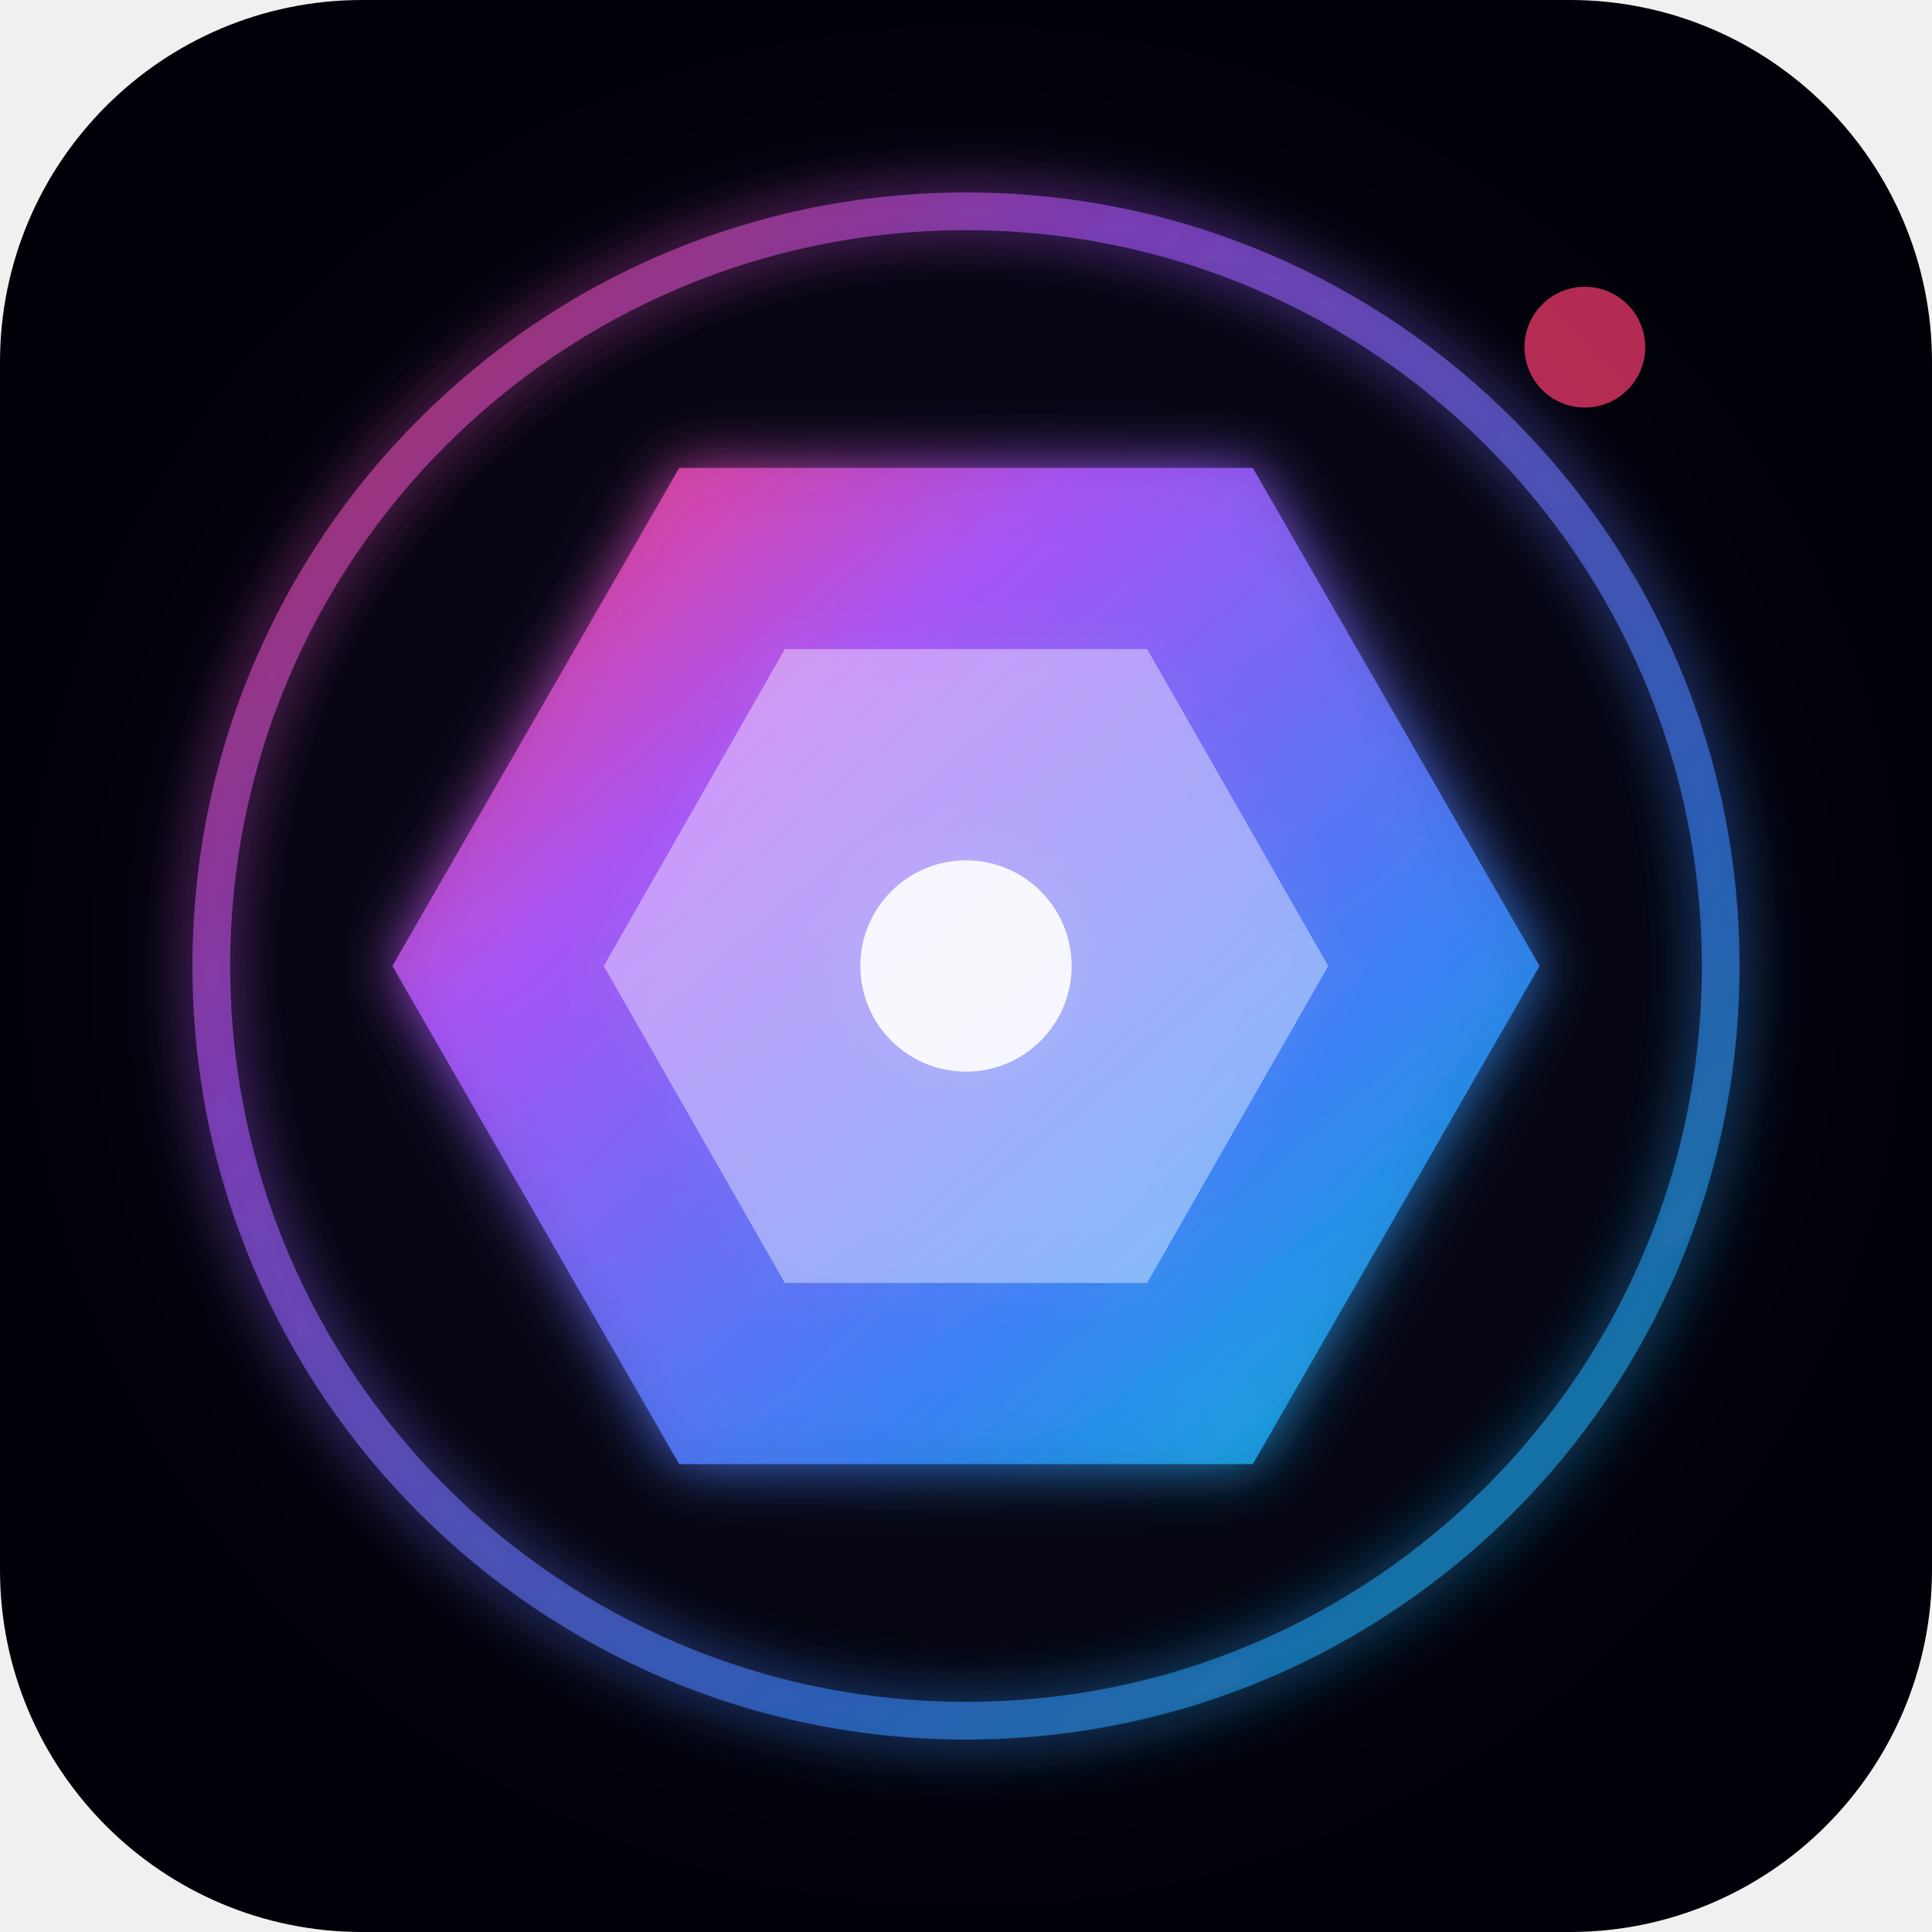
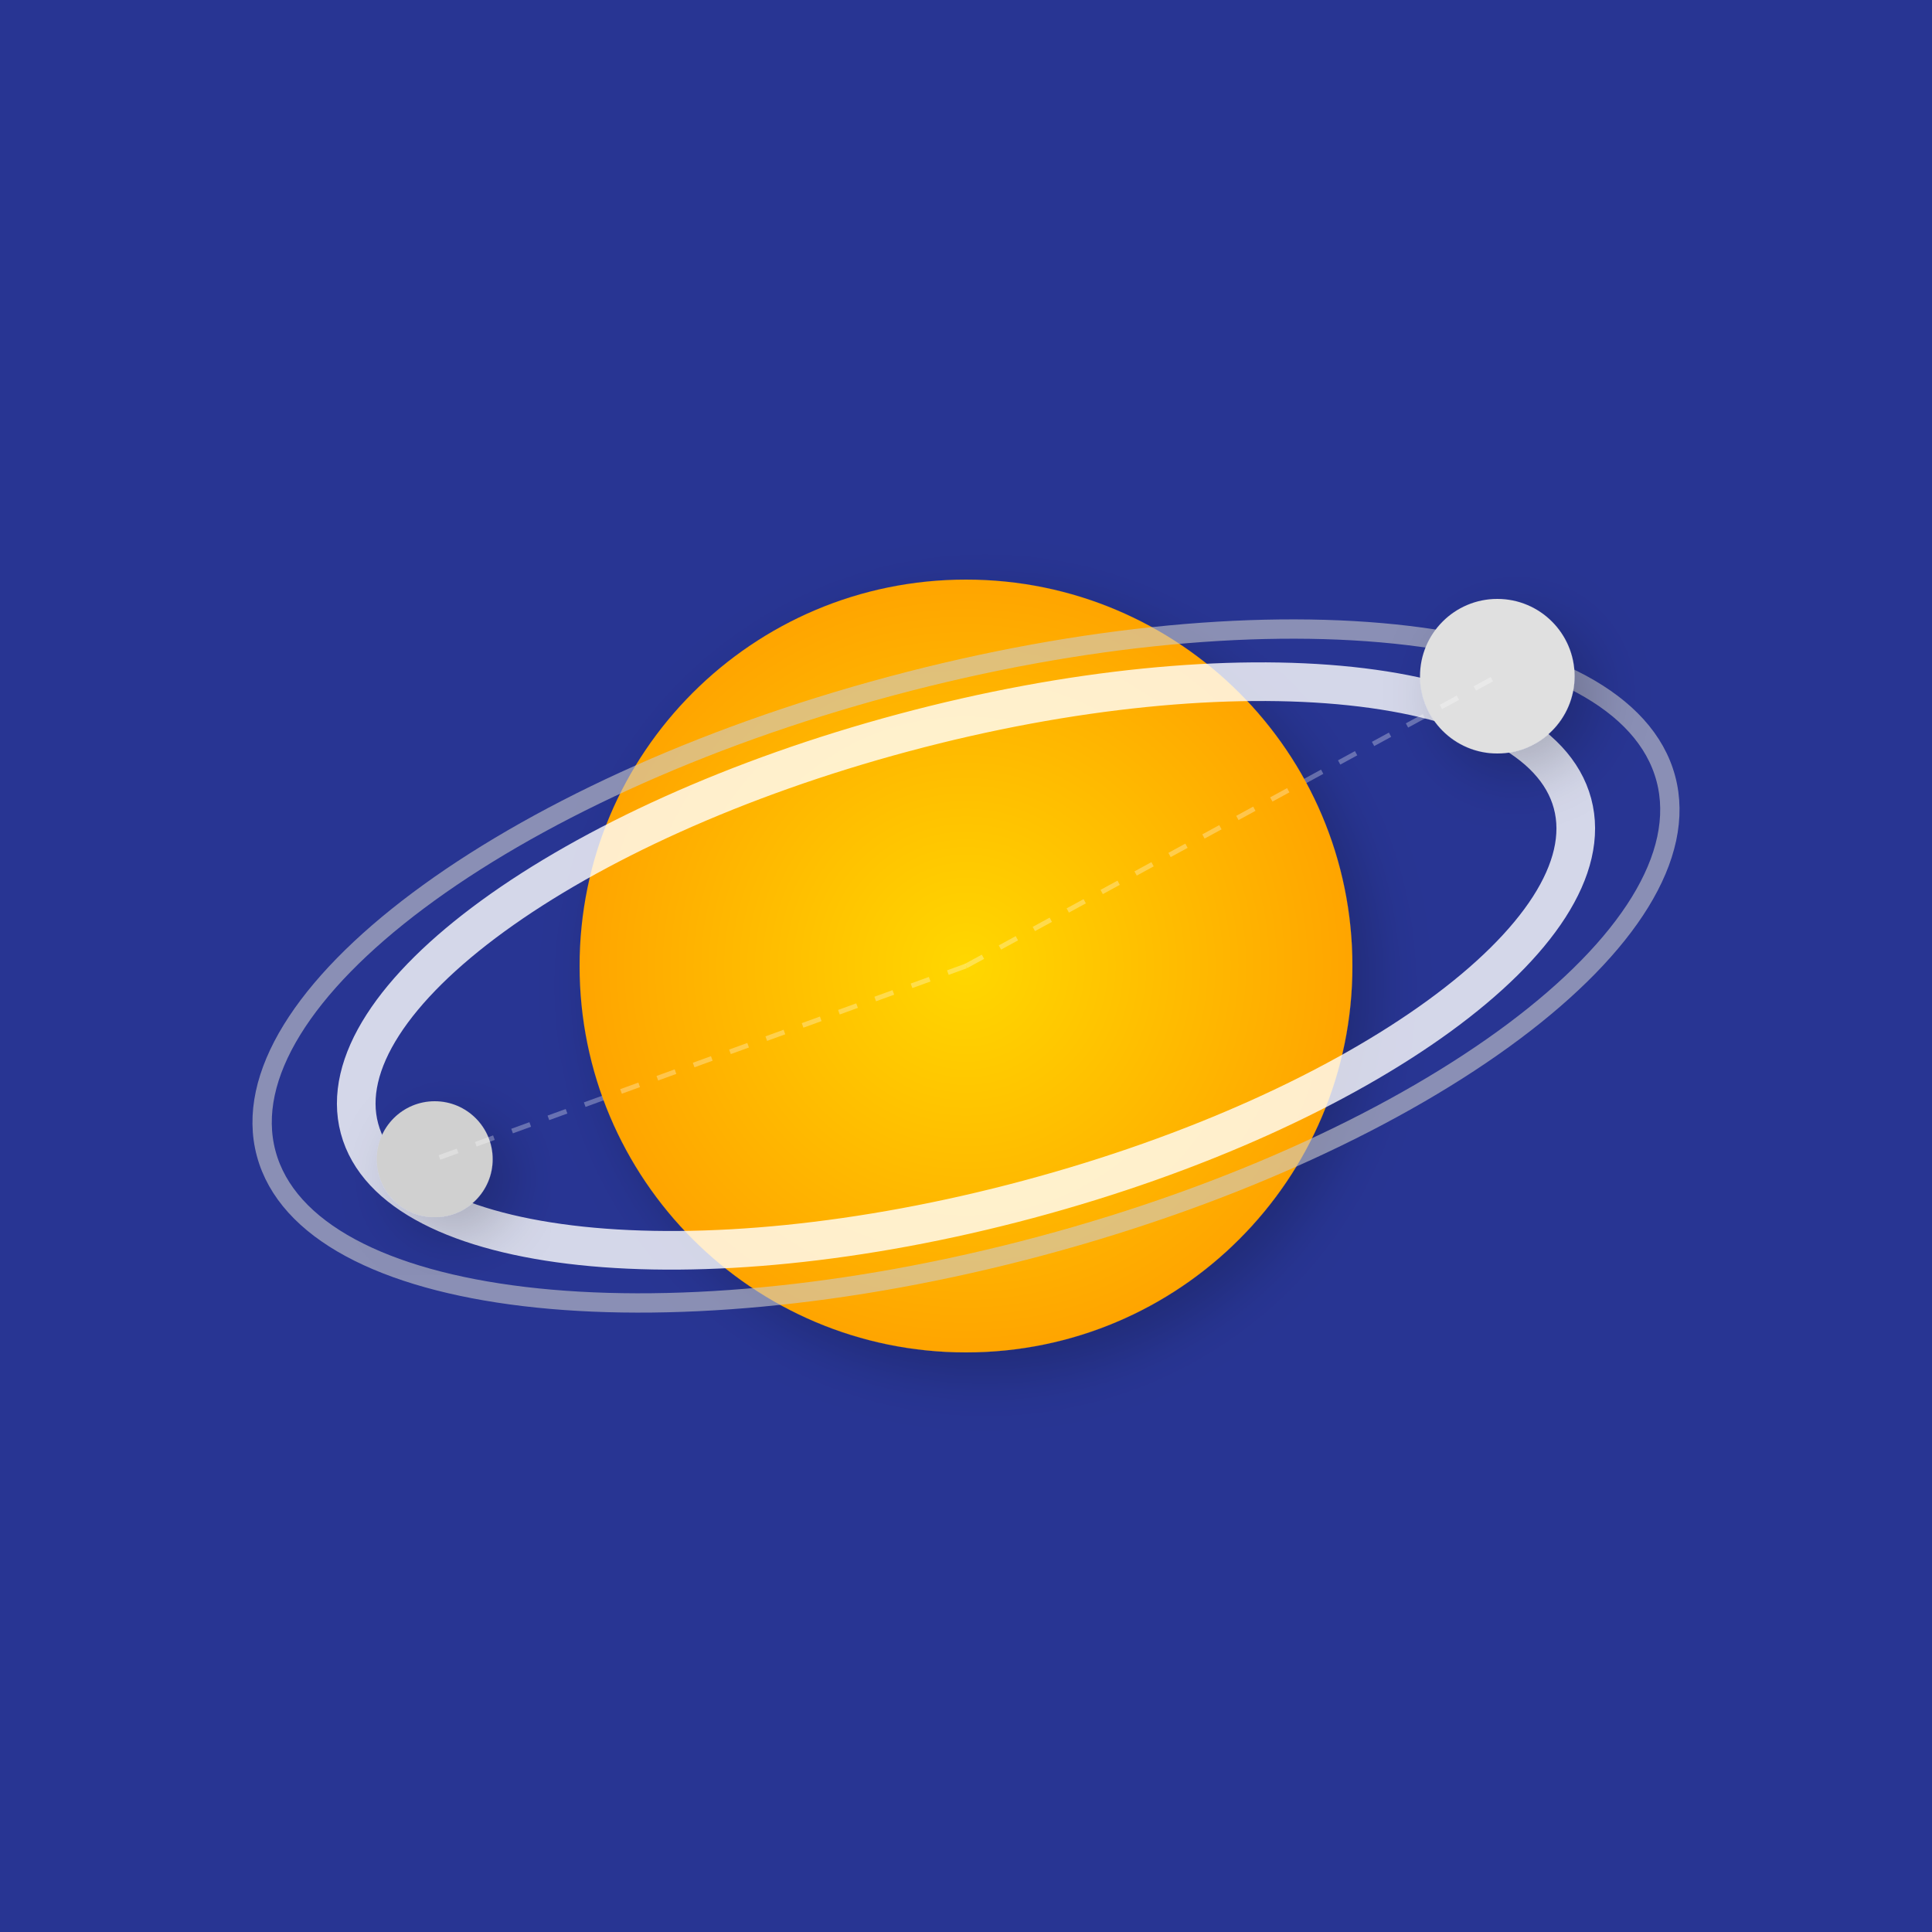
- <svg xmlns="http://www.w3.org/2000/svg" viewBox="0 0 128 128">
+ <svg xmlns="http://www.w3.org/2000/svg" width="200" height="200" viewBox="0 0 200 200">
  <defs>
-     <radialGradient id="faviconBg" cx="50%" cy="50%">
-       <stop offset="0%" style="stop-color:#0f0f23" />
-       <stop offset="100%" style="stop-color:#000008" />
+     <radialGradient id="saturnGradient" cx="50%" cy="50%" r="50%" fx="50%" fy="50%">
+       <stop offset="0%" style="stop-color:#FFD700;stop-opacity:1" />
+       <stop offset="100%" style="stop-color:#FFA500;stop-opacity:1" />
    </radialGradient>
-     <linearGradient id="crystalGrad" x1="0%" y1="0%" x2="100%" y2="100%">
-       <stop offset="0%" style="stop-color:#ff3d71" />
-       <stop offset="30%" style="stop-color:#a855f7" />
-       <stop offset="70%" style="stop-color:#3b82f6" />
-       <stop offset="100%" style="stop-color:#06b6d4" />
-     </linearGradient>
-     <filter id="faviconGlow">
-       <feGaussianBlur stdDeviation="2" result="coloredBlur" />
-       <feMerge>
-         <feMergeNode in="coloredBlur" />
-         <feMergeNode in="SourceGraphic" />
-       </feMerge>
+     <filter id="shadow" x="-50%" y="-50%" width="200%" height="200%">
+       <feDropShadow dx="2" dy="2" stdDeviation="3" flood-color="#000000" flood-opacity="0.2" />
    </filter>
  </defs>
-   <rect width="128" height="128" rx="24" fill="url(#faviconBg)" />
-   <g transform="translate(64, 64)" filter="url(#faviconGlow)">
-     <polygon points="-38,0 -19,-33 19,-33 38,0 19,33 -19,33" fill="url(#crystalGrad)" opacity="0.9" />
-     <polygon points="-24,0 -12,-21 12,-21 24,0 12,21 -12,21" fill="rgba(255,255,255,0.4)" />
-     <circle cx="0" cy="0" r="7" fill="rgba(255,255,255,0.9)" />
-     <circle cx="0" cy="0" r="50" fill="none" stroke="url(#crystalGrad)" stroke-width="2.5" opacity="0.6" />
-   </g>
-   <circle cx="105" cy="23" r="4" fill="#ff3d71" opacity="0.7" />
+   <rect width="200" height="200" fill="#283593" />
+   <circle cx="100" cy="100" r="40" fill="url(#saturnGradient)" filter="url(#shadow)" />
+   <ellipse cx="100" cy="100" rx="65" ry="25" stroke="#FFFFFF" stroke-width="4" fill="none" transform="rotate(-15 100 100)" opacity="0.8" />
+   <ellipse cx="100" cy="100" rx="75" ry="30" stroke="#CCCCCC" stroke-width="2" fill="none" transform="rotate(-15 100 100)" opacity="0.6" />
+   <circle cx="155" cy="70" r="8" fill="#E0E0E0" filter="url(#shadow)" />
+   <path d="M 100 100 L 155 70" stroke="#FFFFFF" stroke-width="0.5" stroke-dasharray="2,2" opacity="0.3" />
+   <circle cx="45" cy="120" r="6" fill="#D0D0D0" filter="url(#shadow)" />
+   <path d="M 100 100 L 45 120" stroke="#FFFFFF" stroke-width="0.5" stroke-dasharray="2,2" opacity="0.3" />
</svg>
